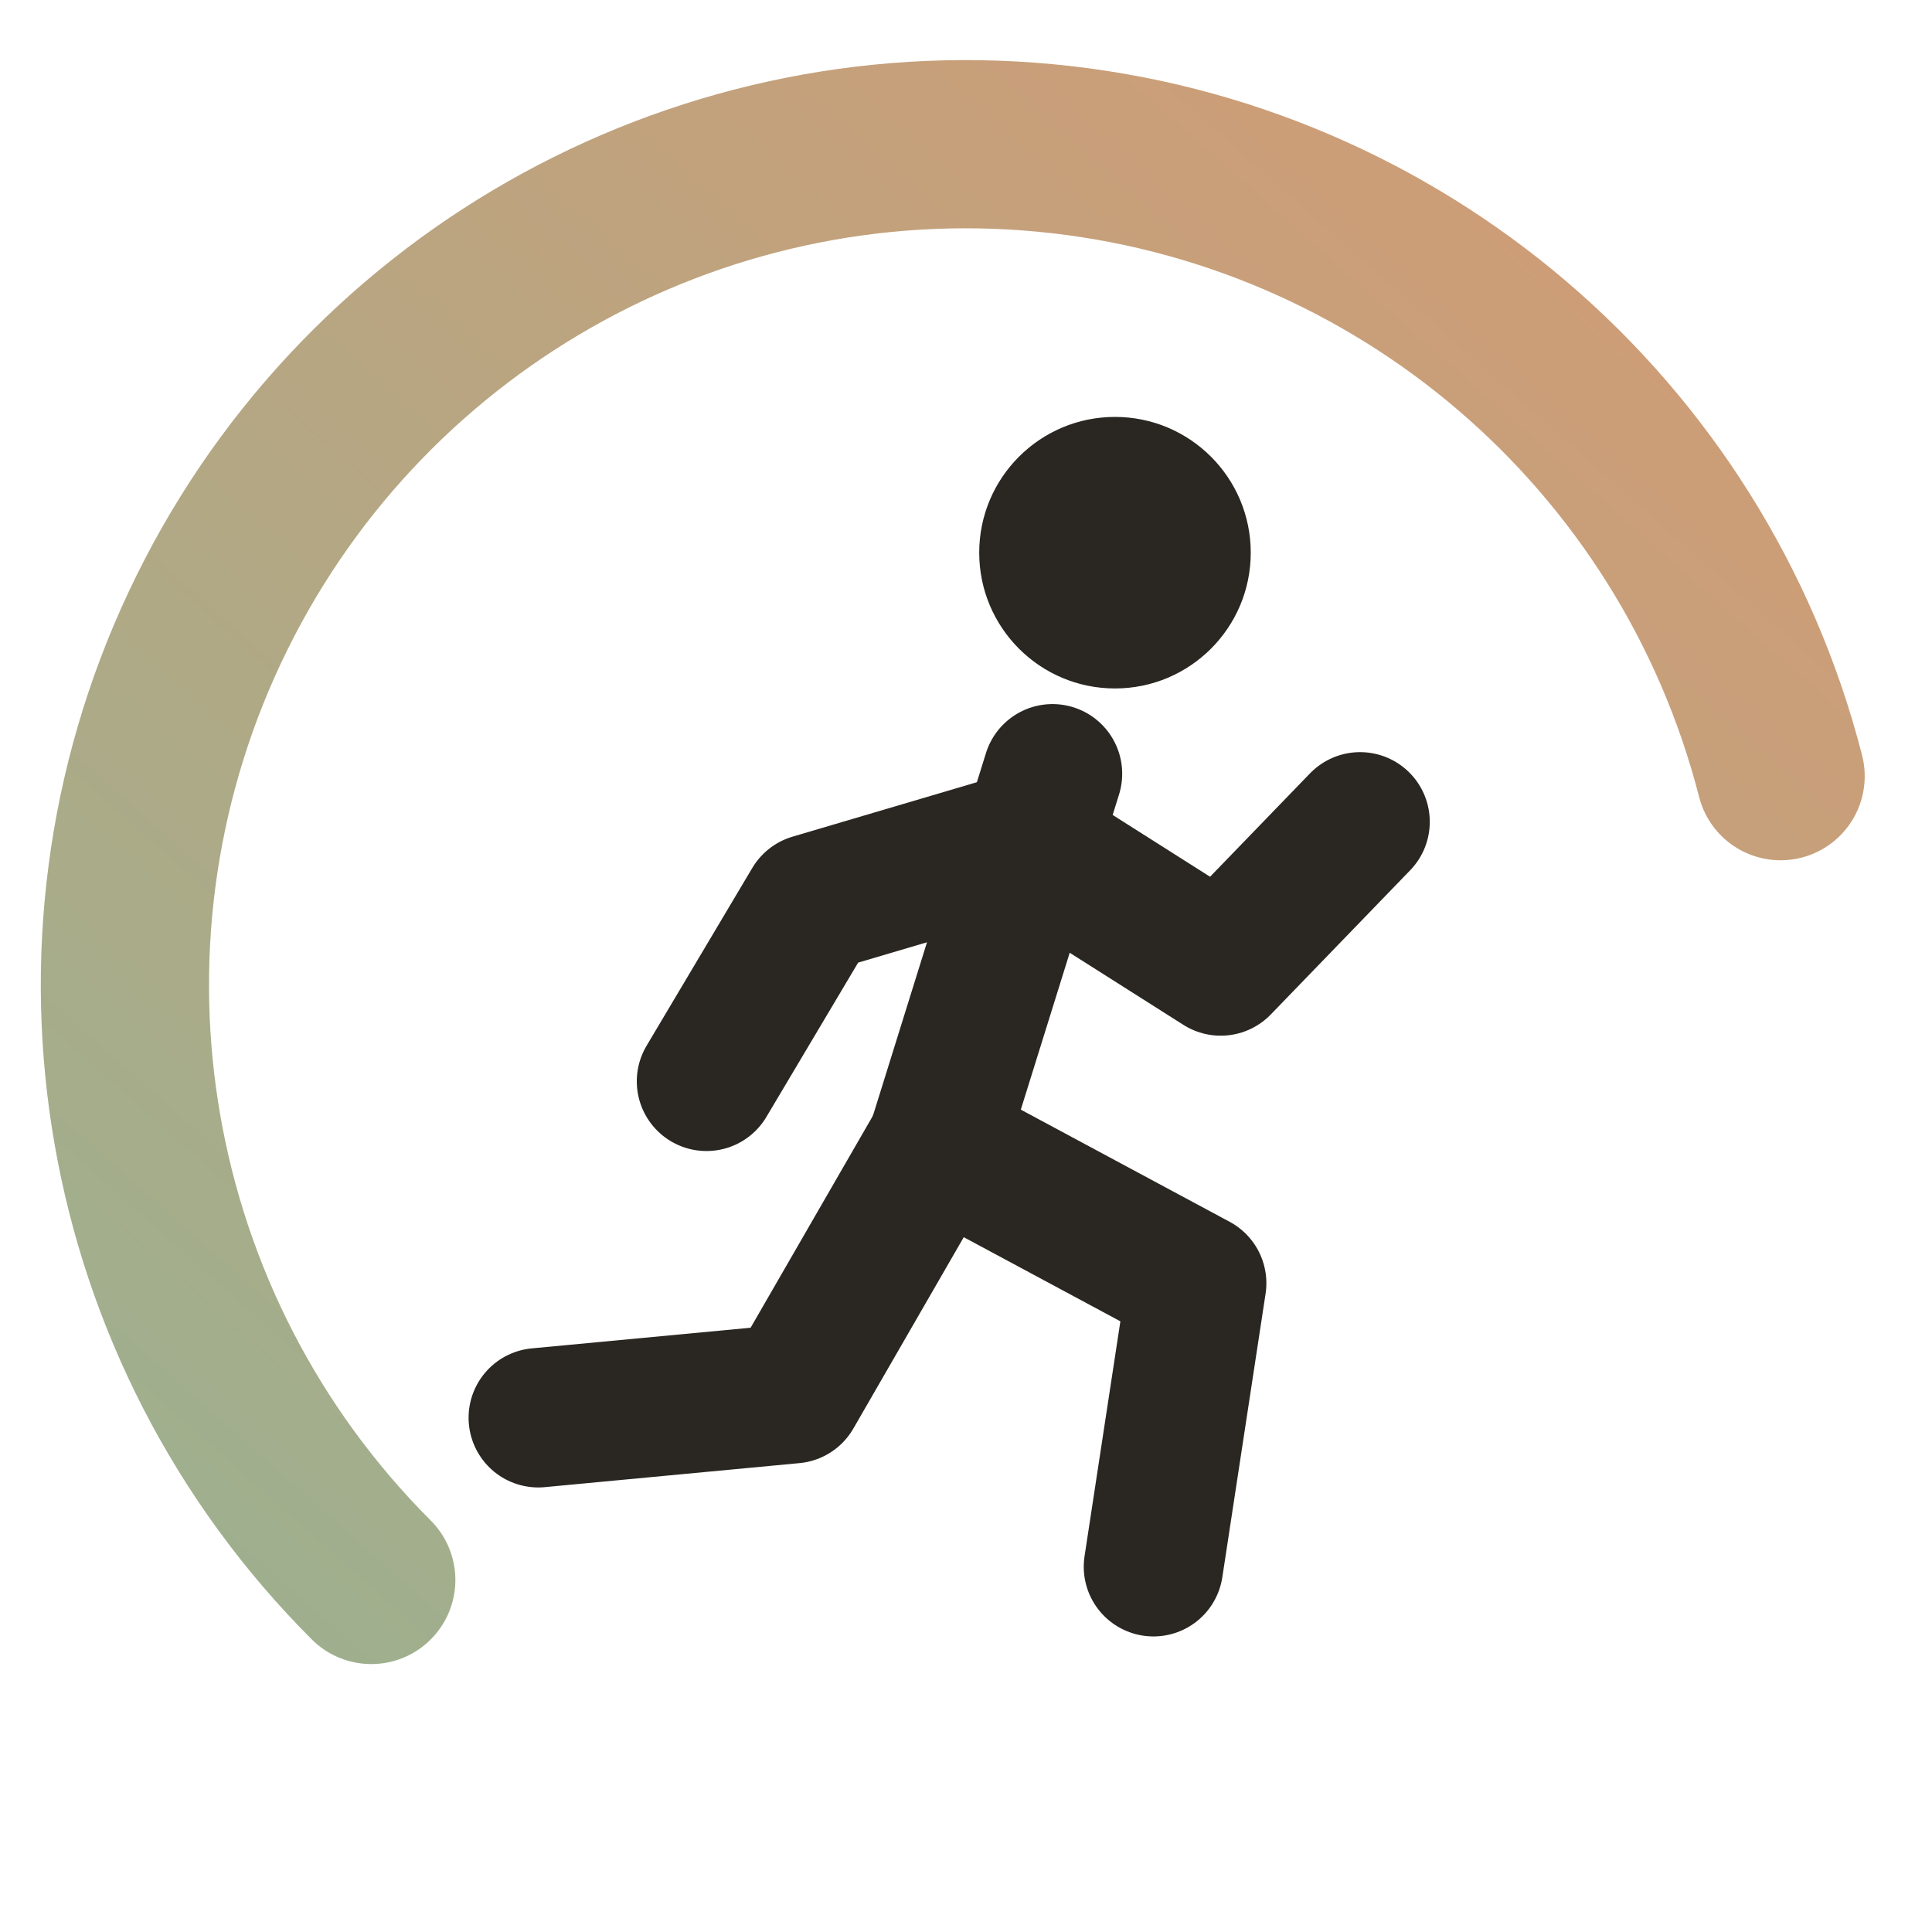
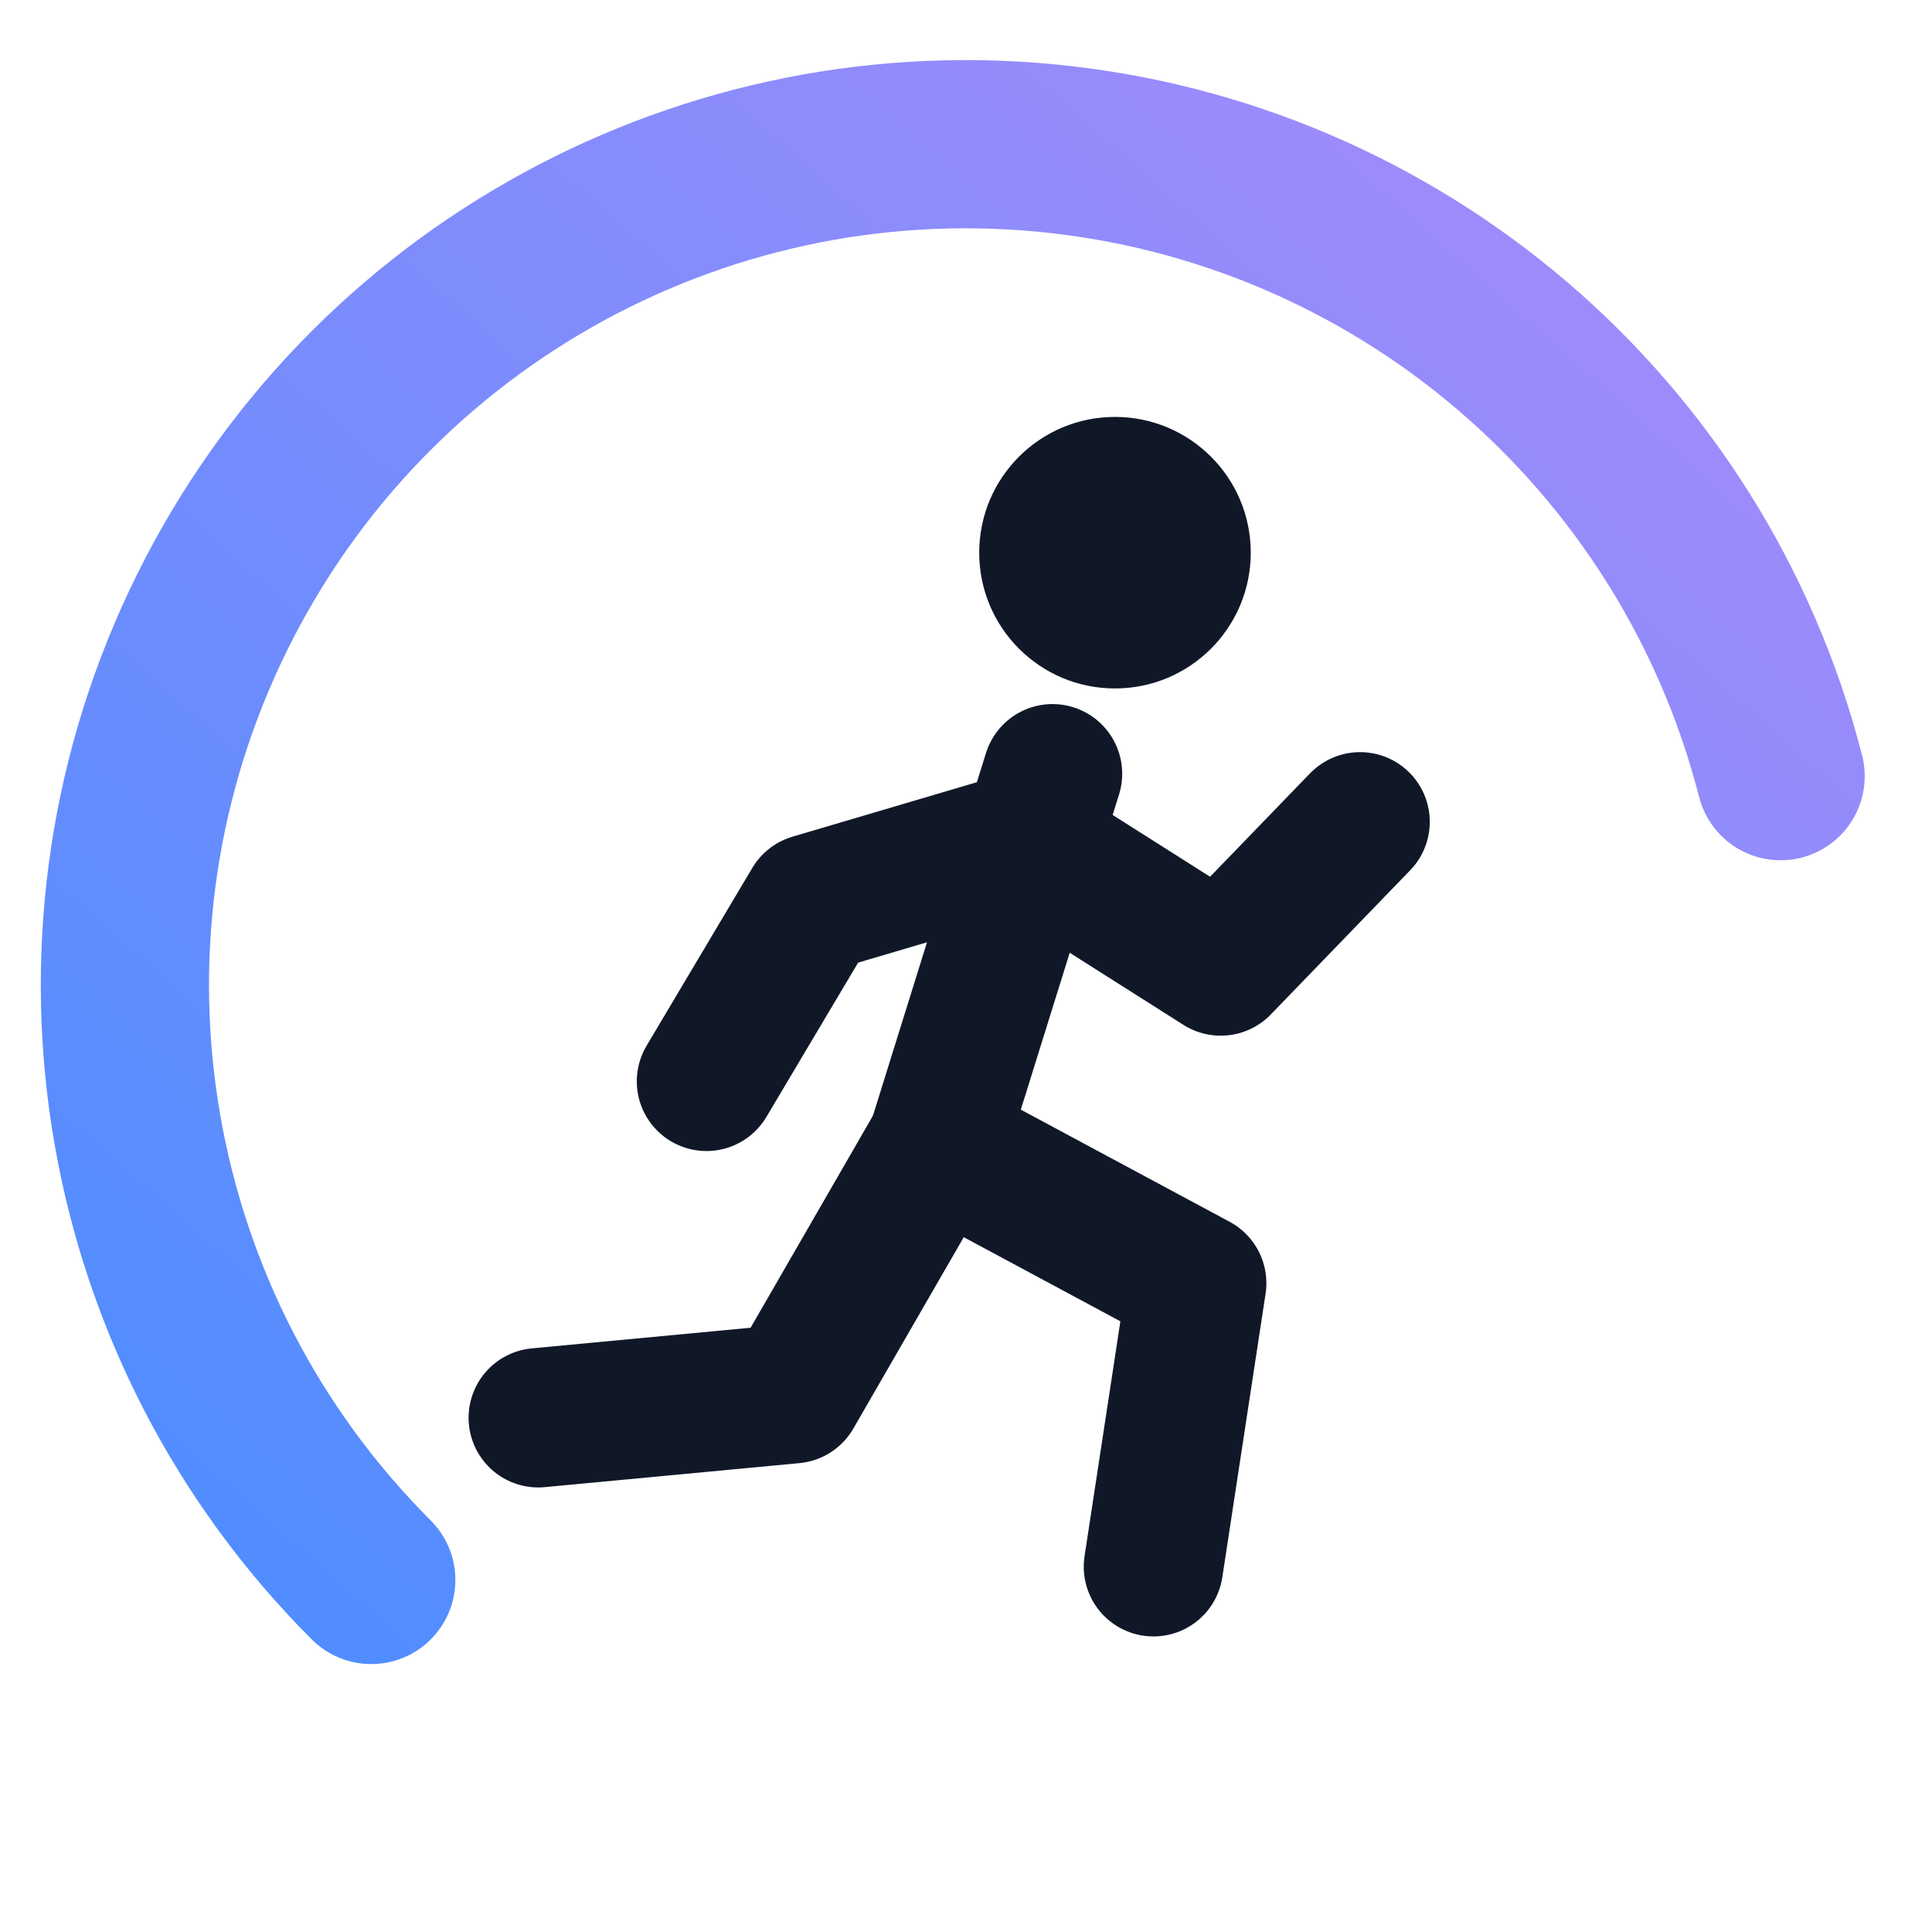
<svg xmlns="http://www.w3.org/2000/svg" viewBox="110 110 804 804">
  <defs>
    <linearGradient id="arc" x1="0" y1="1" x2="1" y2="0">
-       <stop offset="0" stop-color="#9db08f" />
-       <stop offset="1" stop-color="#d39b74" />
+       <stop offset="0" stop-color="#4d8dff" />
+       <stop offset="1" stop-color="#a78bfa" />
    </linearGradient>
-     <style>.r{stroke:#2a2722;fill:#2a2722}@media (prefers-color-scheme: dark){.r{stroke:#e6d6bb;fill:#e6d6bb}}</style>
+     <style>.r{stroke:#101828;fill:#101828}@media (prefers-color-scheme: dark){.r{stroke:#f2f4f7;fill:#f2f4f7}}</style>
  </defs>
  <path d="M264.5 767.5A350 350 0 1 1 851.0 433.0" fill="none" stroke="url(#arc)" stroke-width="70" stroke-linecap="round" />
  <g class="r" style="fill:none" stroke-width="58" stroke-linecap="round" stroke-linejoin="round">
    <path d="M548 432L500 586" />
    <path d="M536 460L618 512L676 452" />
    <path d="M536 460L448 486L404 560" />
    <path d="M500 586L608 644L590 762" />
    <path d="M500 586L440 690L334 700" />
  </g>
  <circle class="r" cx="574" cy="340" r="56" />
</svg>
